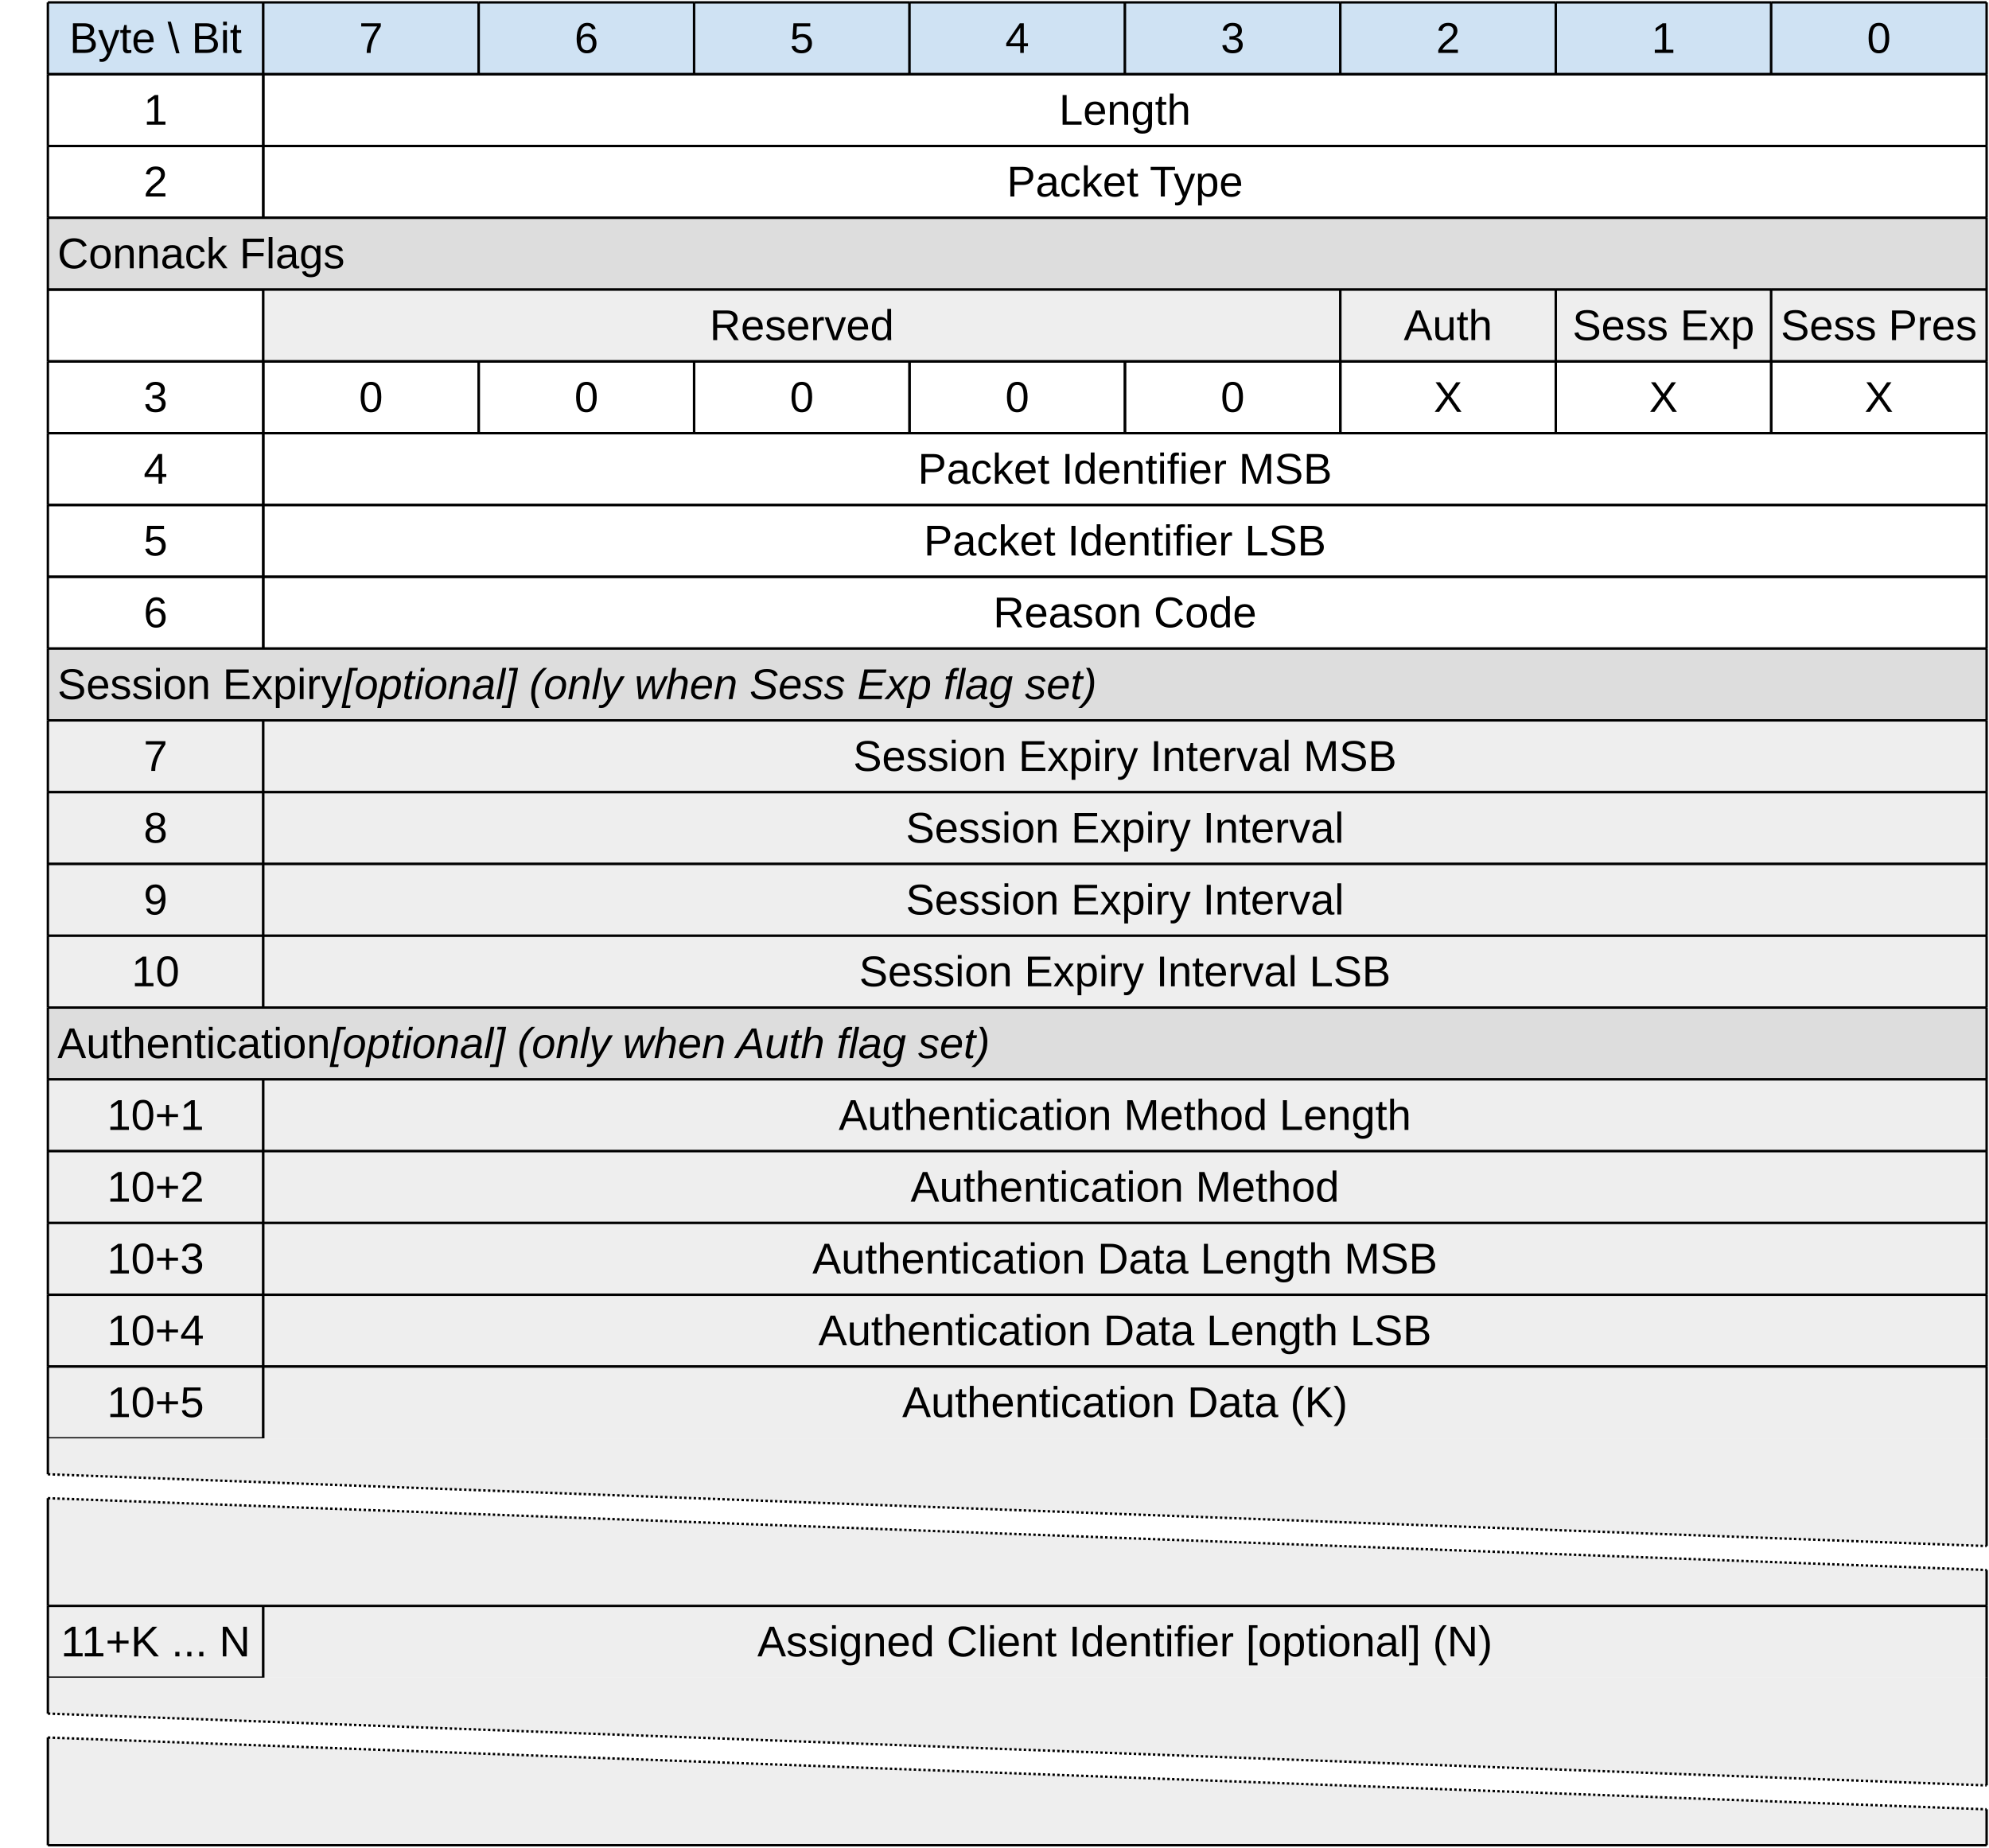
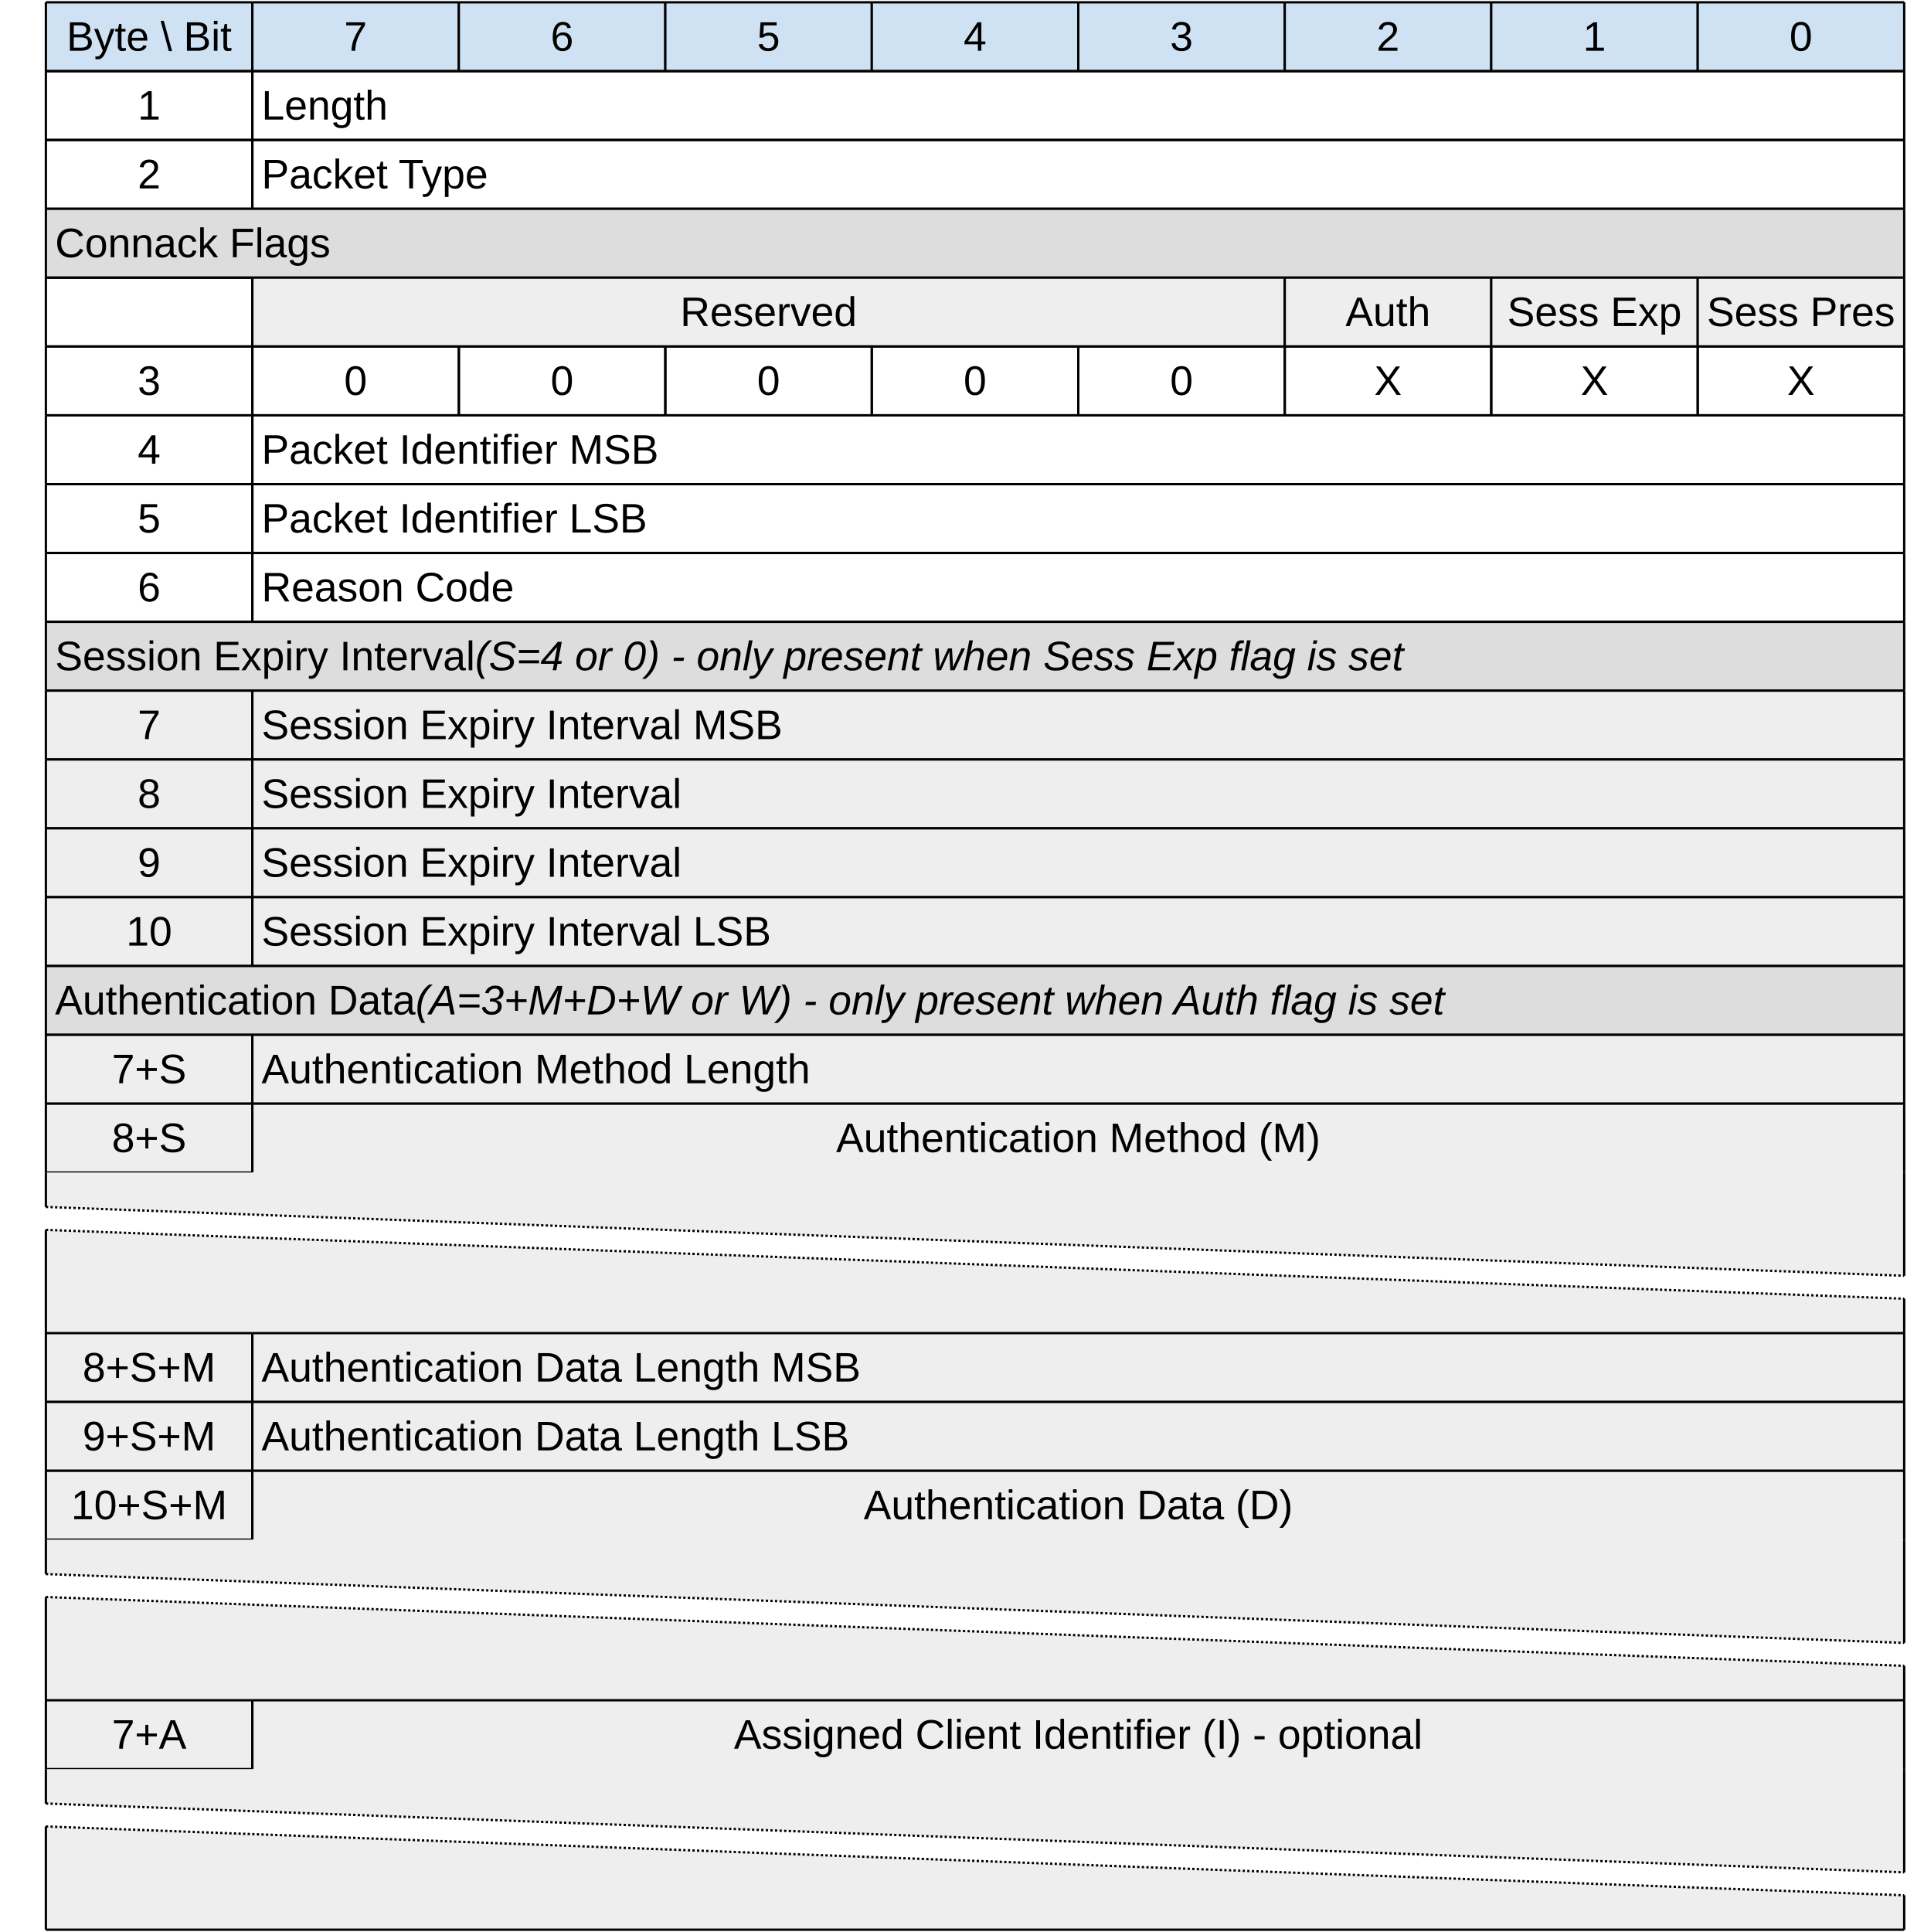
- <svg xmlns="http://www.w3.org/2000/svg" version="1.0" width="831" height="772" viewBox="0 0 831 772">
+ <svg xmlns="http://www.w3.org/2000/svg" version="1.0" width="831" height="842" viewBox="0 0 831 842">
  <rect x="20" y="1" height="30" width="90" fill="#cfe2f3" />
  <line x1="20" y1="1" x2="110" y2="1" stroke="#000000" stroke-width="1" />
  <line x1="20" y1="31" x2="110" y2="31" stroke="#000000" stroke-width="1" />
  <line x1="110" y1="1" x2="110" y2="31" stroke="#000000" stroke-width="1" />
  <line x1="20" y1="1" x2="20" y2="31" stroke="#000000" stroke-width="1" />
  <text font-size="18" font-family="Arial" x="65" y="17" text-anchor="middle" dominant-baseline="middle">Byte \ Bit</text>
  <rect x="110" y="1" height="30" width="90" fill="#cfe2f3" />
  <line x1="110" y1="1" x2="200" y2="1" stroke="#000000" stroke-width="1" />
  <line x1="110" y1="31" x2="200" y2="31" stroke="#000000" stroke-width="1" />
  <line x1="200" y1="1" x2="200" y2="31" stroke="#000000" stroke-width="1" />
  <line x1="110" y1="1" x2="110" y2="31" stroke="#000000" stroke-width="1" />
  <text font-size="18" font-family="Arial" x="155" y="17" text-anchor="middle" dominant-baseline="middle">7</text>
  <rect x="200" y="1" height="30" width="90" fill="#cfe2f3" />
  <line x1="200" y1="1" x2="290" y2="1" stroke="#000000" stroke-width="1" />
  <line x1="200" y1="31" x2="290" y2="31" stroke="#000000" stroke-width="1" />
  <line x1="290" y1="1" x2="290" y2="31" stroke="#000000" stroke-width="1" />
  <line x1="200" y1="1" x2="200" y2="31" stroke="#000000" stroke-width="1" />
  <text font-size="18" font-family="Arial" x="245" y="17" text-anchor="middle" dominant-baseline="middle">6</text>
  <rect x="290" y="1" height="30" width="90" fill="#cfe2f3" />
  <line x1="290" y1="1" x2="380" y2="1" stroke="#000000" stroke-width="1" />
  <line x1="290" y1="31" x2="380" y2="31" stroke="#000000" stroke-width="1" />
  <line x1="380" y1="1" x2="380" y2="31" stroke="#000000" stroke-width="1" />
  <line x1="290" y1="1" x2="290" y2="31" stroke="#000000" stroke-width="1" />
  <text font-size="18" font-family="Arial" x="335" y="17" text-anchor="middle" dominant-baseline="middle">5</text>
  <rect x="380" y="1" height="30" width="90" fill="#cfe2f3" />
  <line x1="380" y1="1" x2="470" y2="1" stroke="#000000" stroke-width="1" />
  <line x1="380" y1="31" x2="470" y2="31" stroke="#000000" stroke-width="1" />
  <line x1="470" y1="1" x2="470" y2="31" stroke="#000000" stroke-width="1" />
  <line x1="380" y1="1" x2="380" y2="31" stroke="#000000" stroke-width="1" />
  <text font-size="18" font-family="Arial" x="425" y="17" text-anchor="middle" dominant-baseline="middle">4</text>
  <rect x="470" y="1" height="30" width="90" fill="#cfe2f3" />
  <line x1="470" y1="1" x2="560" y2="1" stroke="#000000" stroke-width="1" />
  <line x1="470" y1="31" x2="560" y2="31" stroke="#000000" stroke-width="1" />
  <line x1="560" y1="1" x2="560" y2="31" stroke="#000000" stroke-width="1" />
  <line x1="470" y1="1" x2="470" y2="31" stroke="#000000" stroke-width="1" />
  <text font-size="18" font-family="Arial" x="515" y="17" text-anchor="middle" dominant-baseline="middle">3</text>
  <rect x="560" y="1" height="30" width="90" fill="#cfe2f3" />
  <line x1="560" y1="1" x2="650" y2="1" stroke="#000000" stroke-width="1" />
  <line x1="560" y1="31" x2="650" y2="31" stroke="#000000" stroke-width="1" />
  <line x1="650" y1="1" x2="650" y2="31" stroke="#000000" stroke-width="1" />
  <line x1="560" y1="1" x2="560" y2="31" stroke="#000000" stroke-width="1" />
  <text font-size="18" font-family="Arial" x="605" y="17" text-anchor="middle" dominant-baseline="middle">2</text>
  <rect x="650" y="1" height="30" width="90" fill="#cfe2f3" />
  <line x1="650" y1="1" x2="740" y2="1" stroke="#000000" stroke-width="1" />
  <line x1="650" y1="31" x2="740" y2="31" stroke="#000000" stroke-width="1" />
  <line x1="740" y1="1" x2="740" y2="31" stroke="#000000" stroke-width="1" />
  <line x1="650" y1="1" x2="650" y2="31" stroke="#000000" stroke-width="1" />
  <text font-size="18" font-family="Arial" x="695" y="17" text-anchor="middle" dominant-baseline="middle">1</text>
  <rect x="740" y="1" height="30" width="90" fill="#cfe2f3" />
  <line x1="740" y1="1" x2="830" y2="1" stroke="#000000" stroke-width="1" />
  <line x1="740" y1="31" x2="830" y2="31" stroke="#000000" stroke-width="1" />
  <line x1="830" y1="1" x2="830" y2="31" stroke="#000000" stroke-width="1" />
  <line x1="740" y1="1" x2="740" y2="31" stroke="#000000" stroke-width="1" />
  <text font-size="18" font-family="Arial" x="785" y="17" text-anchor="middle" dominant-baseline="middle">0</text>
  <text font-size="18" font-family="Arial" x="15" y="16" text-anchor="end"> </text>
  <text font-size="18" font-family="Arial" x="15" y="46" text-anchor="end"> </text>
  <line x1="20" y1="31" x2="110" y2="31" stroke="#000000" stroke-width="1" />
  <line x1="20" y1="61" x2="110" y2="61" stroke="#000000" stroke-width="1" />
  <line x1="110" y1="31" x2="110" y2="61" stroke="#000000" stroke-width="1" />
  <line x1="20" y1="31" x2="20" y2="61" stroke="#000000" stroke-width="1" />
  <text font-size="18" font-family="Arial" x="65" y="47" text-anchor="middle" dominant-baseline="middle">1</text>
  <line x1="110" y1="31" x2="830" y2="31" stroke="#000000" stroke-width="1" />
  <line x1="110" y1="61" x2="830" y2="61" stroke="#000000" stroke-width="1" />
  <line x1="830" y1="31" x2="830" y2="61" stroke="#000000" stroke-width="1" />
  <line x1="110" y1="31" x2="110" y2="61" stroke="#000000" stroke-width="1" />
-   <text font-size="18" font-family="Arial" x="470" y="47" text-anchor="middle" dominant-baseline="middle">Length</text>
+   <text font-size="18" font-family="Arial" x="114" y="47" text-anchor="start" dominant-baseline="middle">Length</text>
  <text font-size="18" font-family="Arial" x="15" y="76" text-anchor="end"> </text>
  <line x1="20" y1="61" x2="110" y2="61" stroke="#000000" stroke-width="1" />
  <line x1="20" y1="91" x2="110" y2="91" stroke="#000000" stroke-width="1" />
  <line x1="110" y1="61" x2="110" y2="91" stroke="#000000" stroke-width="1" />
  <line x1="20" y1="61" x2="20" y2="91" stroke="#000000" stroke-width="1" />
  <text font-size="18" font-family="Arial" x="65" y="77" text-anchor="middle" dominant-baseline="middle">2</text>
  <line x1="110" y1="61" x2="830" y2="61" stroke="#000000" stroke-width="1" />
  <line x1="110" y1="91" x2="830" y2="91" stroke="#000000" stroke-width="1" />
  <line x1="830" y1="61" x2="830" y2="91" stroke="#000000" stroke-width="1" />
  <line x1="110" y1="61" x2="110" y2="91" stroke="#000000" stroke-width="1" />
-   <text font-size="18" font-family="Arial" x="470" y="77" text-anchor="middle" dominant-baseline="middle">Packet Type</text>
+   <text font-size="18" font-family="Arial" x="114" y="77" text-anchor="start" dominant-baseline="middle">Packet Type</text>
  <text font-size="18" font-family="Arial" x="15" y="106" text-anchor="end"> </text>
  <rect x="20" y="91" height="30" width="810" fill="#dddddd" />
  <line x1="20" y1="91" x2="830" y2="91" stroke="#000000" stroke-width="1" />
  <line x1="20" y1="121" x2="830" y2="121" stroke="#000000" stroke-width="1" />
  <line x1="830" y1="91" x2="830" y2="121" stroke="#000000" stroke-width="1" />
  <line x1="20" y1="91" x2="20" y2="121" stroke="#000000" stroke-width="1" />
  <text font-size="18" font-family="Arial" x="24" y="107" text-anchor="start" dominant-baseline="middle">Connack Flags</text>
  <text font-size="18" font-family="Arial" x="15" y="136" text-anchor="end"> </text>
  <line x1="20" y1="121" x2="110" y2="121" stroke="#000000" stroke-width="1" />
  <line x1="20" y1="151" x2="110" y2="151" stroke="#000000" stroke-width="1" />
  <line x1="110" y1="121" x2="110" y2="151" stroke="#000000" stroke-width="1" />
  <line x1="20" y1="121" x2="20" y2="151" stroke="#000000" stroke-width="1" />
  <text font-size="18" font-family="Arial" x="65" y="137" text-anchor="middle" dominant-baseline="middle" />
  <rect x="110" y="121" height="30" width="450" fill="#eeeeee" />
  <line x1="110" y1="121" x2="560" y2="121" stroke="#000000" stroke-width="1" />
  <line x1="110" y1="151" x2="560" y2="151" stroke="#000000" stroke-width="1" />
  <line x1="560" y1="121" x2="560" y2="151" stroke="#000000" stroke-width="1" />
  <line x1="110" y1="121" x2="110" y2="151" stroke="#000000" stroke-width="1" />
  <text font-size="18" font-family="Arial" x="335" y="137" text-anchor="middle" dominant-baseline="middle">Reserved</text>
  <rect x="560" y="121" height="30" width="90" fill="#eeeeee" />
  <line x1="560" y1="121" x2="650" y2="121" stroke="#000000" stroke-width="1" />
  <line x1="560" y1="151" x2="650" y2="151" stroke="#000000" stroke-width="1" />
  <line x1="650" y1="121" x2="650" y2="151" stroke="#000000" stroke-width="1" />
  <line x1="560" y1="121" x2="560" y2="151" stroke="#000000" stroke-width="1" />
  <text font-size="18" font-family="Arial" x="605" y="137" text-anchor="middle" dominant-baseline="middle">Auth</text>
  <rect x="650" y="121" height="30" width="90" fill="#eeeeee" />
  <line x1="650" y1="121" x2="740" y2="121" stroke="#000000" stroke-width="1" />
  <line x1="650" y1="151" x2="740" y2="151" stroke="#000000" stroke-width="1" />
  <line x1="740" y1="121" x2="740" y2="151" stroke="#000000" stroke-width="1" />
  <line x1="650" y1="121" x2="650" y2="151" stroke="#000000" stroke-width="1" />
  <text font-size="18" font-family="Arial" x="695" y="137" text-anchor="middle" dominant-baseline="middle">Sess Exp</text>
  <rect x="740" y="121" height="30" width="90" fill="#eeeeee" />
  <line x1="740" y1="121" x2="830" y2="121" stroke="#000000" stroke-width="1" />
  <line x1="740" y1="151" x2="830" y2="151" stroke="#000000" stroke-width="1" />
  <line x1="830" y1="121" x2="830" y2="151" stroke="#000000" stroke-width="1" />
  <line x1="740" y1="121" x2="740" y2="151" stroke="#000000" stroke-width="1" />
  <text font-size="18" font-family="Arial" x="785" y="137" text-anchor="middle" dominant-baseline="middle">Sess Pres</text>
  <text font-size="18" font-family="Arial" x="15" y="166" text-anchor="end"> </text>
  <line x1="20" y1="151" x2="110" y2="151" stroke="#000000" stroke-width="1" />
  <line x1="20" y1="181" x2="110" y2="181" stroke="#000000" stroke-width="1" />
  <line x1="110" y1="151" x2="110" y2="181" stroke="#000000" stroke-width="1" />
  <line x1="20" y1="151" x2="20" y2="181" stroke="#000000" stroke-width="1" />
  <text font-size="18" font-family="Arial" x="65" y="167" text-anchor="middle" dominant-baseline="middle">3</text>
  <line x1="110" y1="151" x2="200" y2="151" stroke="#000000" stroke-width="1" />
  <line x1="110" y1="181" x2="200" y2="181" stroke="#000000" stroke-width="1" />
  <line x1="200" y1="151" x2="200" y2="181" stroke="#000000" stroke-width="1" />
  <line x1="110" y1="151" x2="110" y2="181" stroke="#000000" stroke-width="1" />
  <text font-size="18" font-family="Arial" x="155" y="167" text-anchor="middle" dominant-baseline="middle">0</text>
  <line x1="200" y1="151" x2="290" y2="151" stroke="#000000" stroke-width="1" />
  <line x1="200" y1="181" x2="290" y2="181" stroke="#000000" stroke-width="1" />
  <line x1="290" y1="151" x2="290" y2="181" stroke="#000000" stroke-width="1" />
  <line x1="200" y1="151" x2="200" y2="181" stroke="#000000" stroke-width="1" />
  <text font-size="18" font-family="Arial" x="245" y="167" text-anchor="middle" dominant-baseline="middle">0</text>
  <line x1="290" y1="151" x2="380" y2="151" stroke="#000000" stroke-width="1" />
  <line x1="290" y1="181" x2="380" y2="181" stroke="#000000" stroke-width="1" />
  <line x1="380" y1="151" x2="380" y2="181" stroke="#000000" stroke-width="1" />
  <line x1="290" y1="151" x2="290" y2="181" stroke="#000000" stroke-width="1" />
  <text font-size="18" font-family="Arial" x="335" y="167" text-anchor="middle" dominant-baseline="middle">0</text>
  <line x1="380" y1="151" x2="470" y2="151" stroke="#000000" stroke-width="1" />
  <line x1="380" y1="181" x2="470" y2="181" stroke="#000000" stroke-width="1" />
  <line x1="470" y1="151" x2="470" y2="181" stroke="#000000" stroke-width="1" />
  <line x1="380" y1="151" x2="380" y2="181" stroke="#000000" stroke-width="1" />
  <text font-size="18" font-family="Arial" x="425" y="167" text-anchor="middle" dominant-baseline="middle">0</text>
  <line x1="470" y1="151" x2="560" y2="151" stroke="#000000" stroke-width="1" />
  <line x1="470" y1="181" x2="560" y2="181" stroke="#000000" stroke-width="1" />
  <line x1="560" y1="151" x2="560" y2="181" stroke="#000000" stroke-width="1" />
  <line x1="470" y1="151" x2="470" y2="181" stroke="#000000" stroke-width="1" />
  <text font-size="18" font-family="Arial" x="515" y="167" text-anchor="middle" dominant-baseline="middle">0</text>
  <line x1="560" y1="151" x2="650" y2="151" stroke="#000000" stroke-width="1" />
  <line x1="560" y1="181" x2="650" y2="181" stroke="#000000" stroke-width="1" />
  <line x1="650" y1="151" x2="650" y2="181" stroke="#000000" stroke-width="1" />
  <line x1="560" y1="151" x2="560" y2="181" stroke="#000000" stroke-width="1" />
  <text font-size="18" font-family="Arial" x="605" y="167" text-anchor="middle" dominant-baseline="middle">X</text>
  <line x1="650" y1="151" x2="740" y2="151" stroke="#000000" stroke-width="1" />
  <line x1="650" y1="181" x2="740" y2="181" stroke="#000000" stroke-width="1" />
  <line x1="740" y1="151" x2="740" y2="181" stroke="#000000" stroke-width="1" />
  <line x1="650" y1="151" x2="650" y2="181" stroke="#000000" stroke-width="1" />
  <text font-size="18" font-family="Arial" x="695" y="167" text-anchor="middle" dominant-baseline="middle">X</text>
  <line x1="740" y1="151" x2="830" y2="151" stroke="#000000" stroke-width="1" />
  <line x1="740" y1="181" x2="830" y2="181" stroke="#000000" stroke-width="1" />
  <line x1="830" y1="151" x2="830" y2="181" stroke="#000000" stroke-width="1" />
  <line x1="740" y1="151" x2="740" y2="181" stroke="#000000" stroke-width="1" />
  <text font-size="18" font-family="Arial" x="785" y="167" text-anchor="middle" dominant-baseline="middle">X</text>
  <text font-size="18" font-family="Arial" x="15" y="196" text-anchor="end"> </text>
  <line x1="20" y1="181" x2="110" y2="181" stroke="#000000" stroke-width="1" />
  <line x1="20" y1="211" x2="110" y2="211" stroke="#000000" stroke-width="1" />
  <line x1="110" y1="181" x2="110" y2="211" stroke="#000000" stroke-width="1" />
  <line x1="20" y1="181" x2="20" y2="211" stroke="#000000" stroke-width="1" />
  <text font-size="18" font-family="Arial" x="65" y="197" text-anchor="middle" dominant-baseline="middle">4</text>
  <line x1="110" y1="181" x2="830" y2="181" stroke="#000000" stroke-width="1" />
  <line x1="110" y1="211" x2="830" y2="211" stroke="#000000" stroke-width="1" />
  <line x1="830" y1="181" x2="830" y2="211" stroke="#000000" stroke-width="1" />
  <line x1="110" y1="181" x2="110" y2="211" stroke="#000000" stroke-width="1" />
-   <text font-size="18" font-family="Arial" x="470" y="197" text-anchor="middle" dominant-baseline="middle">Packet Identifier MSB</text>
+   <text font-size="18" font-family="Arial" x="114" y="197" text-anchor="start" dominant-baseline="middle">Packet Identifier MSB</text>
  <text font-size="18" font-family="Arial" x="15" y="226" text-anchor="end"> </text>
  <line x1="20" y1="211" x2="110" y2="211" stroke="#000000" stroke-width="1" />
  <line x1="20" y1="241" x2="110" y2="241" stroke="#000000" stroke-width="1" />
  <line x1="110" y1="211" x2="110" y2="241" stroke="#000000" stroke-width="1" />
  <line x1="20" y1="211" x2="20" y2="241" stroke="#000000" stroke-width="1" />
  <text font-size="18" font-family="Arial" x="65" y="227" text-anchor="middle" dominant-baseline="middle">5</text>
  <line x1="110" y1="211" x2="830" y2="211" stroke="#000000" stroke-width="1" />
  <line x1="110" y1="241" x2="830" y2="241" stroke="#000000" stroke-width="1" />
  <line x1="830" y1="211" x2="830" y2="241" stroke="#000000" stroke-width="1" />
  <line x1="110" y1="211" x2="110" y2="241" stroke="#000000" stroke-width="1" />
-   <text font-size="18" font-family="Arial" x="470" y="227" text-anchor="middle" dominant-baseline="middle">Packet Identifier LSB</text>
+   <text font-size="18" font-family="Arial" x="114" y="227" text-anchor="start" dominant-baseline="middle">Packet Identifier LSB</text>
  <text font-size="18" font-family="Arial" x="15" y="256" text-anchor="end"> </text>
  <line x1="20" y1="241" x2="110" y2="241" stroke="#000000" stroke-width="1" />
  <line x1="20" y1="271" x2="110" y2="271" stroke="#000000" stroke-width="1" />
  <line x1="110" y1="241" x2="110" y2="271" stroke="#000000" stroke-width="1" />
  <line x1="20" y1="241" x2="20" y2="271" stroke="#000000" stroke-width="1" />
  <text font-size="18" font-family="Arial" x="65" y="257" text-anchor="middle" dominant-baseline="middle">6</text>
  <line x1="110" y1="241" x2="830" y2="241" stroke="#000000" stroke-width="1" />
  <line x1="110" y1="271" x2="830" y2="271" stroke="#000000" stroke-width="1" />
  <line x1="830" y1="241" x2="830" y2="271" stroke="#000000" stroke-width="1" />
  <line x1="110" y1="241" x2="110" y2="271" stroke="#000000" stroke-width="1" />
-   <text font-size="18" font-family="Arial" x="470" y="257" text-anchor="middle" dominant-baseline="middle">Reason Code</text>
+   <text font-size="18" font-family="Arial" x="114" y="257" text-anchor="start" dominant-baseline="middle">Reason Code</text>
  <text font-size="18" font-family="Arial" x="15" y="286" text-anchor="end"> </text>
  <rect x="20" y="271" height="30" width="810" fill="#dddddd" />
  <line x1="20" y1="271" x2="830" y2="271" stroke="#000000" stroke-width="1" />
  <line x1="20" y1="301" x2="830" y2="301" stroke="#000000" stroke-width="1" />
  <line x1="830" y1="271" x2="830" y2="301" stroke="#000000" stroke-width="1" />
  <line x1="20" y1="271" x2="20" y2="301" stroke="#000000" stroke-width="1" />
-   <text font-size="18" font-family="Arial" x="24" y="287" text-anchor="start" dominant-baseline="middle">Session Expiry<tspan font-style="italic" font-size="18" font-family="Arial" dominant-baseline="middle"> [optional] (only when Sess Exp flag set)</tspan>
+   <text font-size="18" font-family="Arial" x="24" y="287" text-anchor="start" dominant-baseline="middle">Session Expiry Interval<tspan font-style="italic" font-size="18" font-family="Arial" dominant-baseline="middle"> (S=4 or 0) - only present when Sess Exp flag is set</tspan>
  </text>
  <text font-size="18" font-family="Arial" x="15" y="316" text-anchor="end"> </text>
  <rect x="20" y="301" height="30" width="90" fill="#eeeeee" />
  <line x1="20" y1="301" x2="110" y2="301" stroke="#000000" stroke-width="1" />
  <line x1="20" y1="331" x2="110" y2="331" stroke="#000000" stroke-width="1" />
  <line x1="110" y1="301" x2="110" y2="331" stroke="#000000" stroke-width="1" />
  <line x1="20" y1="301" x2="20" y2="331" stroke="#000000" stroke-width="1" />
  <text font-size="18" font-family="Arial" x="65" y="317" text-anchor="middle" dominant-baseline="middle">7</text>
  <rect x="110" y="301" height="30" width="720" fill="#eeeeee" />
  <line x1="110" y1="301" x2="830" y2="301" stroke="#000000" stroke-width="1" />
  <line x1="110" y1="331" x2="830" y2="331" stroke="#000000" stroke-width="1" />
  <line x1="830" y1="301" x2="830" y2="331" stroke="#000000" stroke-width="1" />
  <line x1="110" y1="301" x2="110" y2="331" stroke="#000000" stroke-width="1" />
-   <text font-size="18" font-family="Arial" x="470" y="317" text-anchor="middle" dominant-baseline="middle">Session Expiry Interval MSB</text>
+   <text font-size="18" font-family="Arial" x="114" y="317" text-anchor="start" dominant-baseline="middle">Session Expiry Interval MSB</text>
  <text font-size="18" font-family="Arial" x="15" y="346" text-anchor="end"> </text>
  <rect x="20" y="331" height="30" width="90" fill="#eeeeee" />
  <line x1="20" y1="331" x2="110" y2="331" stroke="#000000" stroke-width="1" />
  <line x1="20" y1="361" x2="110" y2="361" stroke="#000000" stroke-width="1" />
  <line x1="110" y1="331" x2="110" y2="361" stroke="#000000" stroke-width="1" />
  <line x1="20" y1="331" x2="20" y2="361" stroke="#000000" stroke-width="1" />
  <text font-size="18" font-family="Arial" x="65" y="347" text-anchor="middle" dominant-baseline="middle">8</text>
  <rect x="110" y="331" height="30" width="720" fill="#eeeeee" />
  <line x1="110" y1="331" x2="830" y2="331" stroke="#000000" stroke-width="1" />
  <line x1="110" y1="361" x2="830" y2="361" stroke="#000000" stroke-width="1" />
  <line x1="830" y1="331" x2="830" y2="361" stroke="#000000" stroke-width="1" />
  <line x1="110" y1="331" x2="110" y2="361" stroke="#000000" stroke-width="1" />
-   <text font-size="18" font-family="Arial" x="470" y="347" text-anchor="middle" dominant-baseline="middle">Session Expiry Interval</text>
+   <text font-size="18" font-family="Arial" x="114" y="347" text-anchor="start" dominant-baseline="middle">Session Expiry Interval</text>
  <text font-size="18" font-family="Arial" x="15" y="376" text-anchor="end"> </text>
  <rect x="20" y="361" height="30" width="90" fill="#eeeeee" />
  <line x1="20" y1="361" x2="110" y2="361" stroke="#000000" stroke-width="1" />
  <line x1="20" y1="391" x2="110" y2="391" stroke="#000000" stroke-width="1" />
  <line x1="110" y1="361" x2="110" y2="391" stroke="#000000" stroke-width="1" />
  <line x1="20" y1="361" x2="20" y2="391" stroke="#000000" stroke-width="1" />
  <text font-size="18" font-family="Arial" x="65" y="377" text-anchor="middle" dominant-baseline="middle">9</text>
  <rect x="110" y="361" height="30" width="720" fill="#eeeeee" />
  <line x1="110" y1="361" x2="830" y2="361" stroke="#000000" stroke-width="1" />
  <line x1="110" y1="391" x2="830" y2="391" stroke="#000000" stroke-width="1" />
  <line x1="830" y1="361" x2="830" y2="391" stroke="#000000" stroke-width="1" />
  <line x1="110" y1="361" x2="110" y2="391" stroke="#000000" stroke-width="1" />
-   <text font-size="18" font-family="Arial" x="470" y="377" text-anchor="middle" dominant-baseline="middle">Session Expiry Interval</text>
+   <text font-size="18" font-family="Arial" x="114" y="377" text-anchor="start" dominant-baseline="middle">Session Expiry Interval</text>
  <text font-size="18" font-family="Arial" x="15" y="406" text-anchor="end"> </text>
  <rect x="20" y="391" height="30" width="90" fill="#eeeeee" />
  <line x1="20" y1="391" x2="110" y2="391" stroke="#000000" stroke-width="1" />
  <line x1="20" y1="421" x2="110" y2="421" stroke="#000000" stroke-width="1" />
  <line x1="110" y1="391" x2="110" y2="421" stroke="#000000" stroke-width="1" />
  <line x1="20" y1="391" x2="20" y2="421" stroke="#000000" stroke-width="1" />
  <text font-size="18" font-family="Arial" x="65" y="407" text-anchor="middle" dominant-baseline="middle">10</text>
  <rect x="110" y="391" height="30" width="720" fill="#eeeeee" />
  <line x1="110" y1="391" x2="830" y2="391" stroke="#000000" stroke-width="1" />
  <line x1="110" y1="421" x2="830" y2="421" stroke="#000000" stroke-width="1" />
  <line x1="830" y1="391" x2="830" y2="421" stroke="#000000" stroke-width="1" />
  <line x1="110" y1="391" x2="110" y2="421" stroke="#000000" stroke-width="1" />
-   <text font-size="18" font-family="Arial" x="470" y="407" text-anchor="middle" dominant-baseline="middle">Session Expiry Interval LSB</text>
+   <text font-size="18" font-family="Arial" x="114" y="407" text-anchor="start" dominant-baseline="middle">Session Expiry Interval LSB</text>
  <text font-size="18" font-family="Arial" x="15" y="436" text-anchor="end"> </text>
  <rect x="20" y="421" height="30" width="810" fill="#dddddd" />
  <line x1="20" y1="421" x2="830" y2="421" stroke="#000000" stroke-width="1" />
  <line x1="20" y1="451" x2="830" y2="451" stroke="#000000" stroke-width="1" />
  <line x1="830" y1="421" x2="830" y2="451" stroke="#000000" stroke-width="1" />
  <line x1="20" y1="421" x2="20" y2="451" stroke="#000000" stroke-width="1" />
-   <text font-size="18" font-family="Arial" x="24" y="437" text-anchor="start" dominant-baseline="middle">Authentication<tspan font-style="italic" font-size="18" font-family="Arial" dominant-baseline="middle"> [optional] (only when Auth flag set)</tspan>
+   <text font-size="18" font-family="Arial" x="24" y="437" text-anchor="start" dominant-baseline="middle">Authentication Data<tspan font-style="italic" font-size="18" font-family="Arial" dominant-baseline="middle"> (A=3+M+D+W or W) - only present when Auth flag is set</tspan>
  </text>
  <text font-size="18" font-family="Arial" x="15" y="466" text-anchor="end"> </text>
  <rect x="20" y="451" height="30" width="90" fill="#eeeeee" />
  <line x1="20" y1="451" x2="110" y2="451" stroke="#000000" stroke-width="1" />
  <line x1="20" y1="481" x2="110" y2="481" stroke="#000000" stroke-width="1" />
  <line x1="110" y1="451" x2="110" y2="481" stroke="#000000" stroke-width="1" />
  <line x1="20" y1="451" x2="20" y2="481" stroke="#000000" stroke-width="1" />
-   <text font-size="18" font-family="Arial" x="65" y="467" text-anchor="middle" dominant-baseline="middle">10+1</text>
+   <text font-size="18" font-family="Arial" x="65" y="467" text-anchor="middle" dominant-baseline="middle">7+S</text>
  <rect x="110" y="451" height="30" width="720" fill="#eeeeee" />
  <line x1="110" y1="451" x2="830" y2="451" stroke="#000000" stroke-width="1" />
  <line x1="110" y1="481" x2="830" y2="481" stroke="#000000" stroke-width="1" />
  <line x1="830" y1="451" x2="830" y2="481" stroke="#000000" stroke-width="1" />
  <line x1="110" y1="451" x2="110" y2="481" stroke="#000000" stroke-width="1" />
-   <text font-size="18" font-family="Arial" x="470" y="467" text-anchor="middle" dominant-baseline="middle">Authentication Method Length</text>
+   <text font-size="18" font-family="Arial" x="114" y="467" text-anchor="start" dominant-baseline="middle">Authentication Method Length</text>
  <text font-size="18" font-family="Arial" x="15" y="496" text-anchor="end"> </text>
  <rect x="20" y="481" height="30" width="90" fill="#eeeeee" />
  <line x1="20" y1="481" x2="110" y2="481" stroke="#000000" stroke-width="1" />
  <line x1="20" y1="511" x2="110" y2="511" stroke="#000000" stroke-width="1" />
  <line x1="110" y1="481" x2="110" y2="511" stroke="#000000" stroke-width="1" />
  <line x1="20" y1="481" x2="20" y2="511" stroke="#000000" stroke-width="1" />
-   <text font-size="18" font-family="Arial" x="65" y="497" text-anchor="middle" dominant-baseline="middle">10+2</text>
+   <text font-size="18" font-family="Arial" x="65" y="497" text-anchor="middle" dominant-baseline="middle">8+S</text>
  <rect x="110" y="481" height="30" width="720" fill="#eeeeee" />
  <line x1="110" y1="481" x2="830" y2="481" stroke="#000000" stroke-width="1" />
-   <line x1="110" y1="511" x2="830" y2="511" stroke="#000000" stroke-width="1" />
  <line x1="830" y1="481" x2="830" y2="511" stroke="#000000" stroke-width="1" />
  <line x1="110" y1="481" x2="110" y2="511" stroke="#000000" stroke-width="1" />
-   <text font-size="18" font-family="Arial" x="470" y="497" text-anchor="middle" dominant-baseline="middle">Authentication Method</text>
+   <text font-size="18" font-family="Arial" x="470" y="497" text-anchor="middle" dominant-baseline="middle">Authentication Method (M)</text>
  <text font-size="18" font-family="Arial" x="15" y="526" text-anchor="end"> </text>
-   <rect x="20" y="511" height="30" width="90" fill="#eeeeee" />
-   <line x1="20" y1="511" x2="110" y2="511" stroke="#000000" stroke-width="1" />
-   <line x1="20" y1="541" x2="110" y2="541" stroke="#000000" stroke-width="1" />
-   <line x1="110" y1="511" x2="110" y2="541" stroke="#000000" stroke-width="1" />
-   <line x1="20" y1="511" x2="20" y2="541" stroke="#000000" stroke-width="1" />
-   <text font-size="18" font-family="Arial" x="65" y="527" text-anchor="middle" dominant-baseline="middle">10+3</text>
-   <rect x="110" y="511" height="30" width="720" fill="#eeeeee" />
-   <line x1="110" y1="511" x2="830" y2="511" stroke="#000000" stroke-width="1" />
-   <line x1="110" y1="541" x2="830" y2="541" stroke="#000000" stroke-width="1" />
-   <line x1="830" y1="511" x2="830" y2="541" stroke="#000000" stroke-width="1" />
-   <line x1="110" y1="511" x2="110" y2="541" stroke="#000000" stroke-width="1" />
-   <text font-size="18" font-family="Arial" x="470" y="527" text-anchor="middle" dominant-baseline="middle">Authentication Data Length MSB</text>
-   <text font-size="18" font-family="Arial" x="15" y="556" text-anchor="end"> </text>
-   <rect x="20" y="541" height="30" width="90" fill="#eeeeee" />
-   <line x1="20" y1="541" x2="110" y2="541" stroke="#000000" stroke-width="1" />
-   <line x1="20" y1="571" x2="110" y2="571" stroke="#000000" stroke-width="1" />
-   <line x1="110" y1="541" x2="110" y2="571" stroke="#000000" stroke-width="1" />
-   <line x1="20" y1="541" x2="20" y2="571" stroke="#000000" stroke-width="1" />
-   <text font-size="18" font-family="Arial" x="65" y="557" text-anchor="middle" dominant-baseline="middle">10+4</text>
-   <rect x="110" y="541" height="30" width="720" fill="#eeeeee" />
-   <line x1="110" y1="541" x2="830" y2="541" stroke="#000000" stroke-width="1" />
-   <line x1="110" y1="571" x2="830" y2="571" stroke="#000000" stroke-width="1" />
-   <line x1="830" y1="541" x2="830" y2="571" stroke="#000000" stroke-width="1" />
-   <line x1="110" y1="541" x2="110" y2="571" stroke="#000000" stroke-width="1" />
-   <text font-size="18" font-family="Arial" x="470" y="557" text-anchor="middle" dominant-baseline="middle">Authentication Data Length LSB</text>
-   <text font-size="18" font-family="Arial" x="15" y="586" text-anchor="end"> </text>
-   <rect x="20" y="571" height="30" width="90" fill="#eeeeee" />
-   <line x1="20" y1="571" x2="110" y2="571" stroke="#000000" stroke-width="1" />
-   <line x1="20" y1="601" x2="110" y2="601" stroke="#000000" stroke-width="1" />
-   <line x1="110" y1="571" x2="110" y2="601" stroke="#000000" stroke-width="1" />
-   <line x1="20" y1="571" x2="20" y2="601" stroke="#000000" stroke-width="1" />
-   <text font-size="18" font-family="Arial" x="65" y="587" text-anchor="middle" dominant-baseline="middle">10+5</text>
-   <rect x="110" y="571" height="30" width="720" fill="#eeeeee" />
-   <line x1="110" y1="571" x2="830" y2="571" stroke="#000000" stroke-width="1" />
-   <line x1="830" y1="571" x2="830" y2="601" stroke="#000000" stroke-width="1" />
-   <line x1="110" y1="571" x2="110" y2="601" stroke="#000000" stroke-width="1" />
-   <text font-size="18" font-family="Arial" x="470" y="587" text-anchor="middle" dominant-baseline="middle">Authentication Data (K)</text>
-   <text font-size="18" font-family="Arial" x="15" y="616" text-anchor="end"> </text>
-   <polygon points=" 20,601 830,601 830,646 20,616" fill="#eeeeee" />
-   <line x1="20" y1="601" x2="20" y2="616" stroke="#000000" stroke-width="1" />
-   <line x1="830" y1="601" x2="830" y2="646" stroke="#000000" stroke-width="1" />
-   <line stroke-dasharray="1,1" x1="20" y1="616" x2="830" y2="646" stroke="#000000" stroke-width="1" />
-   <polygon points=" 20,626 830,656 830,671 20,671" fill="#eeeeee" />
-   <line x1="20" y1="626" x2="20" y2="671" stroke="#000000" stroke-width="1" />
-   <line x1="830" y1="656" x2="830" y2="671" stroke="#000000" stroke-width="1" />
-   <line stroke-dasharray="1,1" x1="20" y1="626" x2="830" y2="656" stroke="#000000" stroke-width="1" />
+   <polygon points=" 20,511 830,511 830,556 20,526" fill="#eeeeee" />
+   <line x1="20" y1="511" x2="20" y2="526" stroke="#000000" stroke-width="1" />
+   <line x1="830" y1="511" x2="830" y2="556" stroke="#000000" stroke-width="1" />
+   <line stroke-dasharray="1,1" x1="20" y1="526" x2="830" y2="556" stroke="#000000" stroke-width="1" />
+   <polygon points=" 20,536 830,566 830,581 20,581" fill="#eeeeee" />
+   <line x1="20" y1="536" x2="20" y2="581" stroke="#000000" stroke-width="1" />
+   <line x1="830" y1="566" x2="830" y2="581" stroke="#000000" stroke-width="1" />
+   <line stroke-dasharray="1,1" x1="20" y1="536" x2="830" y2="566" stroke="#000000" stroke-width="1" />
+   <text font-size="18" font-family="Arial" x="15" y="596" text-anchor="end"> </text>
+   <rect x="20" y="581" height="30" width="90" fill="#eeeeee" />
+   <line x1="20" y1="581" x2="110" y2="581" stroke="#000000" stroke-width="1" />
+   <line x1="20" y1="611" x2="110" y2="611" stroke="#000000" stroke-width="1" />
+   <line x1="110" y1="581" x2="110" y2="611" stroke="#000000" stroke-width="1" />
+   <line x1="20" y1="581" x2="20" y2="611" stroke="#000000" stroke-width="1" />
+   <text font-size="18" font-family="Arial" x="65" y="597" text-anchor="middle" dominant-baseline="middle">8+S+M</text>
+   <rect x="110" y="581" height="30" width="720" fill="#eeeeee" />
+   <line x1="110" y1="581" x2="830" y2="581" stroke="#000000" stroke-width="1" />
+   <line x1="110" y1="611" x2="830" y2="611" stroke="#000000" stroke-width="1" />
+   <line x1="830" y1="581" x2="830" y2="611" stroke="#000000" stroke-width="1" />
+   <line x1="110" y1="581" x2="110" y2="611" stroke="#000000" stroke-width="1" />
+   <text font-size="18" font-family="Arial" x="114" y="597" text-anchor="start" dominant-baseline="middle">Authentication Data Length MSB</text>
+   <text font-size="18" font-family="Arial" x="15" y="596" text-anchor="end"> </text>
+   <text font-size="18" font-family="Arial" x="15" y="626" text-anchor="end"> </text>
+   <rect x="20" y="611" height="30" width="90" fill="#eeeeee" />
+   <line x1="20" y1="611" x2="110" y2="611" stroke="#000000" stroke-width="1" />
+   <line x1="20" y1="641" x2="110" y2="641" stroke="#000000" stroke-width="1" />
+   <line x1="110" y1="611" x2="110" y2="641" stroke="#000000" stroke-width="1" />
+   <line x1="20" y1="611" x2="20" y2="641" stroke="#000000" stroke-width="1" />
+   <text font-size="18" font-family="Arial" x="65" y="627" text-anchor="middle" dominant-baseline="middle">9+S+M</text>
+   <rect x="110" y="611" height="30" width="720" fill="#eeeeee" />
+   <line x1="110" y1="611" x2="830" y2="611" stroke="#000000" stroke-width="1" />
+   <line x1="110" y1="641" x2="830" y2="641" stroke="#000000" stroke-width="1" />
+   <line x1="830" y1="611" x2="830" y2="641" stroke="#000000" stroke-width="1" />
+   <line x1="110" y1="611" x2="110" y2="641" stroke="#000000" stroke-width="1" />
+   <text font-size="18" font-family="Arial" x="114" y="627" text-anchor="start" dominant-baseline="middle">Authentication Data Length LSB</text>
+   <text font-size="18" font-family="Arial" x="15" y="656" text-anchor="end"> </text>
+   <rect x="20" y="641" height="30" width="90" fill="#eeeeee" />
+   <line x1="20" y1="641" x2="110" y2="641" stroke="#000000" stroke-width="1" />
+   <line x1="20" y1="671" x2="110" y2="671" stroke="#000000" stroke-width="1" />
+   <line x1="110" y1="641" x2="110" y2="671" stroke="#000000" stroke-width="1" />
+   <line x1="20" y1="641" x2="20" y2="671" stroke="#000000" stroke-width="1" />
+   <text font-size="18" font-family="Arial" x="65" y="657" text-anchor="middle" dominant-baseline="middle">10+S+M</text>
+   <rect x="110" y="641" height="30" width="720" fill="#eeeeee" />
+   <line x1="110" y1="641" x2="830" y2="641" stroke="#000000" stroke-width="1" />
+   <line x1="830" y1="641" x2="830" y2="671" stroke="#000000" stroke-width="1" />
+   <line x1="110" y1="641" x2="110" y2="671" stroke="#000000" stroke-width="1" />
+   <text font-size="18" font-family="Arial" x="470" y="657" text-anchor="middle" dominant-baseline="middle">Authentication Data (D)</text>
  <text font-size="18" font-family="Arial" x="15" y="686" text-anchor="end"> </text>
-   <rect x="20" y="671" height="30" width="90" fill="#eeeeee" />
-   <line x1="20" y1="671" x2="110" y2="671" stroke="#000000" stroke-width="1" />
-   <line x1="20" y1="701" x2="110" y2="701" stroke="#000000" stroke-width="1" />
-   <line x1="110" y1="671" x2="110" y2="701" stroke="#000000" stroke-width="1" />
-   <line x1="20" y1="671" x2="20" y2="701" stroke="#000000" stroke-width="1" />
-   <text font-size="18" font-family="Arial" x="65" y="687" text-anchor="middle" dominant-baseline="middle">11+K ... N</text>
-   <rect x="110" y="671" height="30" width="720" fill="#eeeeee" />
-   <line x1="110" y1="671" x2="830" y2="671" stroke="#000000" stroke-width="1" />
-   <line x1="830" y1="671" x2="830" y2="701" stroke="#000000" stroke-width="1" />
-   <line x1="110" y1="671" x2="110" y2="701" stroke="#000000" stroke-width="1" />
-   <text font-size="18" font-family="Arial" x="470" y="687" text-anchor="middle" dominant-baseline="middle">Assigned Client Identifier [optional] (N)</text>
-   <text font-size="18" font-family="Arial" x="15" y="686" text-anchor="end"> </text>
-   <text font-size="18" font-family="Arial" x="15" y="716" text-anchor="end"> </text>
-   <polygon points=" 20,701 830,701 830,746 20,716" fill="#eeeeee" />
-   <line x1="20" y1="701" x2="20" y2="716" stroke="#000000" stroke-width="1" />
-   <line x1="830" y1="701" x2="830" y2="746" stroke="#000000" stroke-width="1" />
-   <line stroke-dasharray="1,1" x1="20" y1="716" x2="830" y2="746" stroke="#000000" stroke-width="1" />
-   <polygon points=" 20,726 830,756 830,771 20,771" fill="#eeeeee" />
-   <line x1="20" y1="726" x2="20" y2="771" stroke="#000000" stroke-width="1" />
-   <line x1="830" y1="756" x2="830" y2="771" stroke="#000000" stroke-width="1" />
-   <line stroke-dasharray="1,1" x1="20" y1="726" x2="830" y2="756" stroke="#000000" stroke-width="1" />
+   <polygon points=" 20,671 830,671 830,716 20,686" fill="#eeeeee" />
+   <line x1="20" y1="671" x2="20" y2="686" stroke="#000000" stroke-width="1" />
+   <line x1="830" y1="671" x2="830" y2="716" stroke="#000000" stroke-width="1" />
+   <line stroke-dasharray="1,1" x1="20" y1="686" x2="830" y2="716" stroke="#000000" stroke-width="1" />
+   <polygon points=" 20,696 830,726 830,741 20,741" fill="#eeeeee" />
+   <line x1="20" y1="696" x2="20" y2="741" stroke="#000000" stroke-width="1" />
+   <line x1="830" y1="726" x2="830" y2="741" stroke="#000000" stroke-width="1" />
+   <line stroke-dasharray="1,1" x1="20" y1="696" x2="830" y2="726" stroke="#000000" stroke-width="1" />
+   <text font-size="18" font-family="Arial" x="15" y="756" text-anchor="end"> </text>
+   <rect x="20" y="741" height="30" width="90" fill="#eeeeee" />
+   <line x1="20" y1="741" x2="110" y2="741" stroke="#000000" stroke-width="1" />
+   <line x1="20" y1="771" x2="110" y2="771" stroke="#000000" stroke-width="1" />
+   <line x1="110" y1="741" x2="110" y2="771" stroke="#000000" stroke-width="1" />
+   <line x1="20" y1="741" x2="20" y2="771" stroke="#000000" stroke-width="1" />
+   <text font-size="18" font-family="Arial" x="65" y="757" text-anchor="middle" dominant-baseline="middle">7+A</text>
+   <rect x="110" y="741" height="30" width="720" fill="#eeeeee" />
+   <line x1="110" y1="741" x2="830" y2="741" stroke="#000000" stroke-width="1" />
+   <line x1="830" y1="741" x2="830" y2="771" stroke="#000000" stroke-width="1" />
+   <line x1="110" y1="741" x2="110" y2="771" stroke="#000000" stroke-width="1" />
+   <text font-size="18" font-family="Arial" x="470" y="757" text-anchor="middle" dominant-baseline="middle">Assigned Client Identifier (I) - optional</text>
+   <text font-size="18" font-family="Arial" x="15" y="756" text-anchor="end"> </text>
  <text font-size="18" font-family="Arial" x="15" y="786" text-anchor="end"> </text>
-   <line x1="20" y1="771" x2="830" y2="771" stroke="#000000" stroke-width="1" />
+   <polygon points=" 20,771 830,771 830,816 20,786" fill="#eeeeee" />
+   <line x1="20" y1="771" x2="20" y2="786" stroke="#000000" stroke-width="1" />
+   <line x1="830" y1="771" x2="830" y2="816" stroke="#000000" stroke-width="1" />
+   <line stroke-dasharray="1,1" x1="20" y1="786" x2="830" y2="816" stroke="#000000" stroke-width="1" />
+   <polygon points=" 20,796 830,826 830,841 20,841" fill="#eeeeee" />
+   <line x1="20" y1="796" x2="20" y2="841" stroke="#000000" stroke-width="1" />
+   <line x1="830" y1="826" x2="830" y2="841" stroke="#000000" stroke-width="1" />
+   <line stroke-dasharray="1,1" x1="20" y1="796" x2="830" y2="826" stroke="#000000" stroke-width="1" />
+   <text font-size="18" font-family="Arial" x="15" y="856" text-anchor="end"> </text>
+   <line x1="20" y1="841" x2="830" y2="841" stroke="#000000" stroke-width="1" />
</svg>
